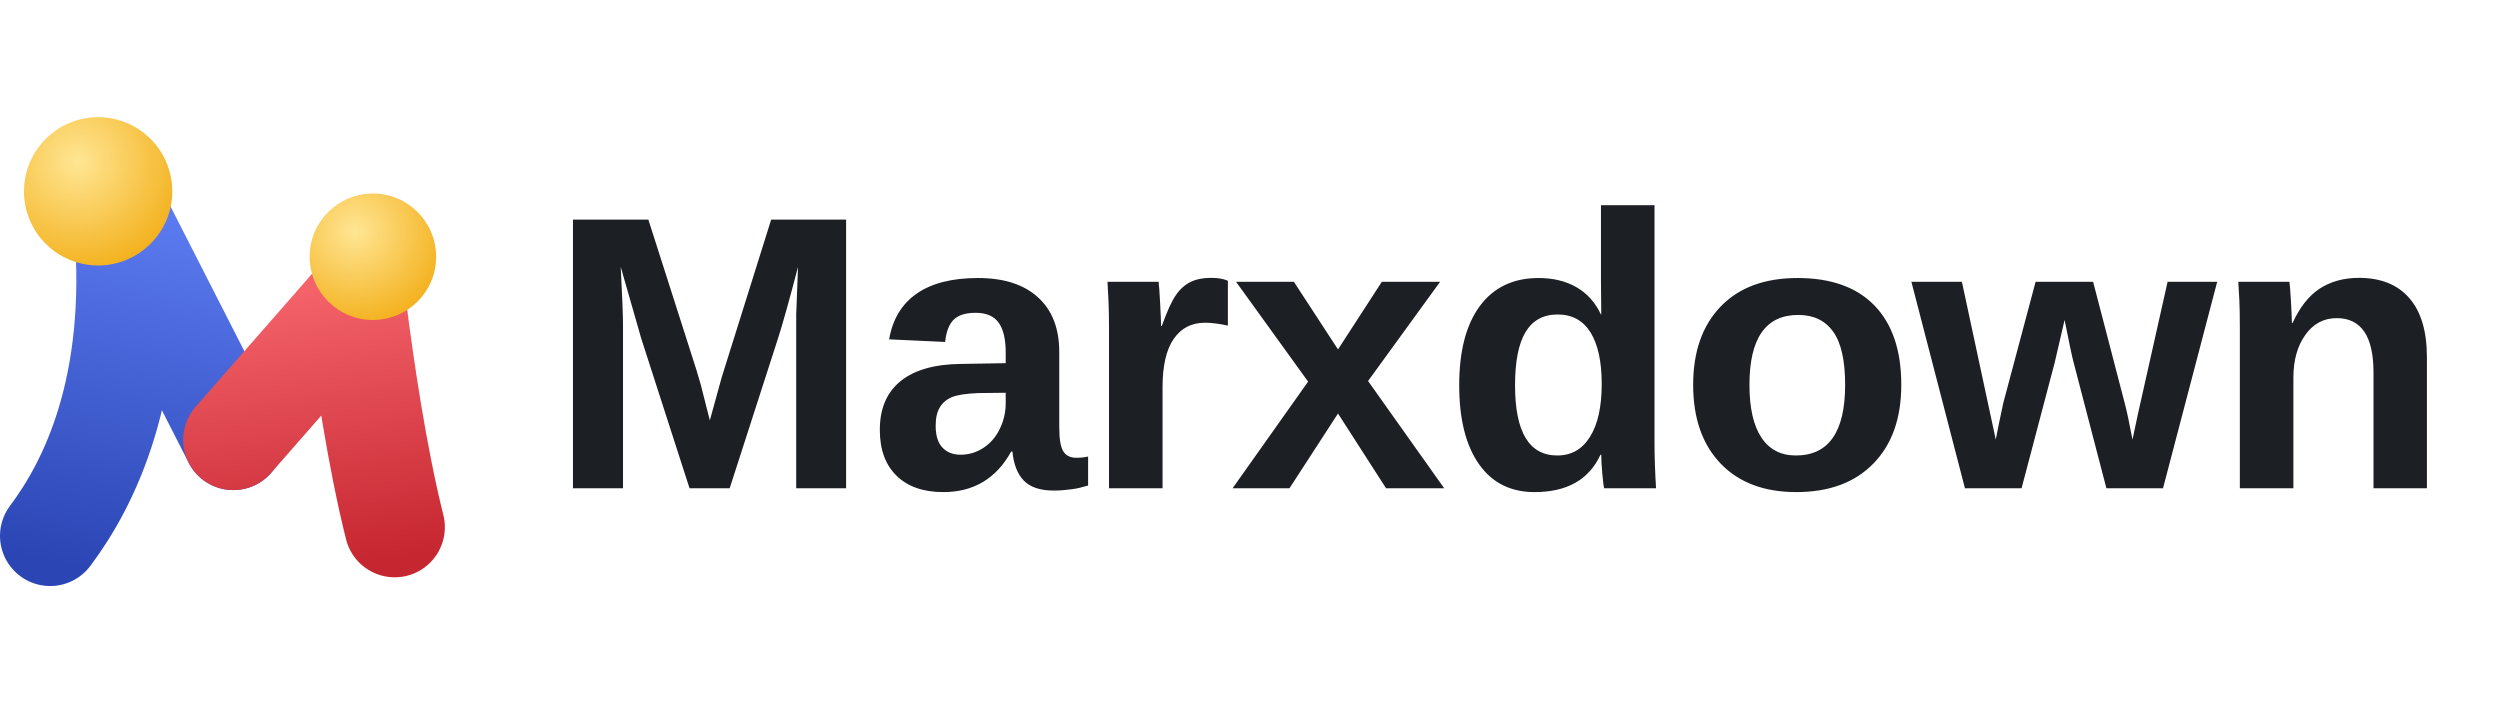
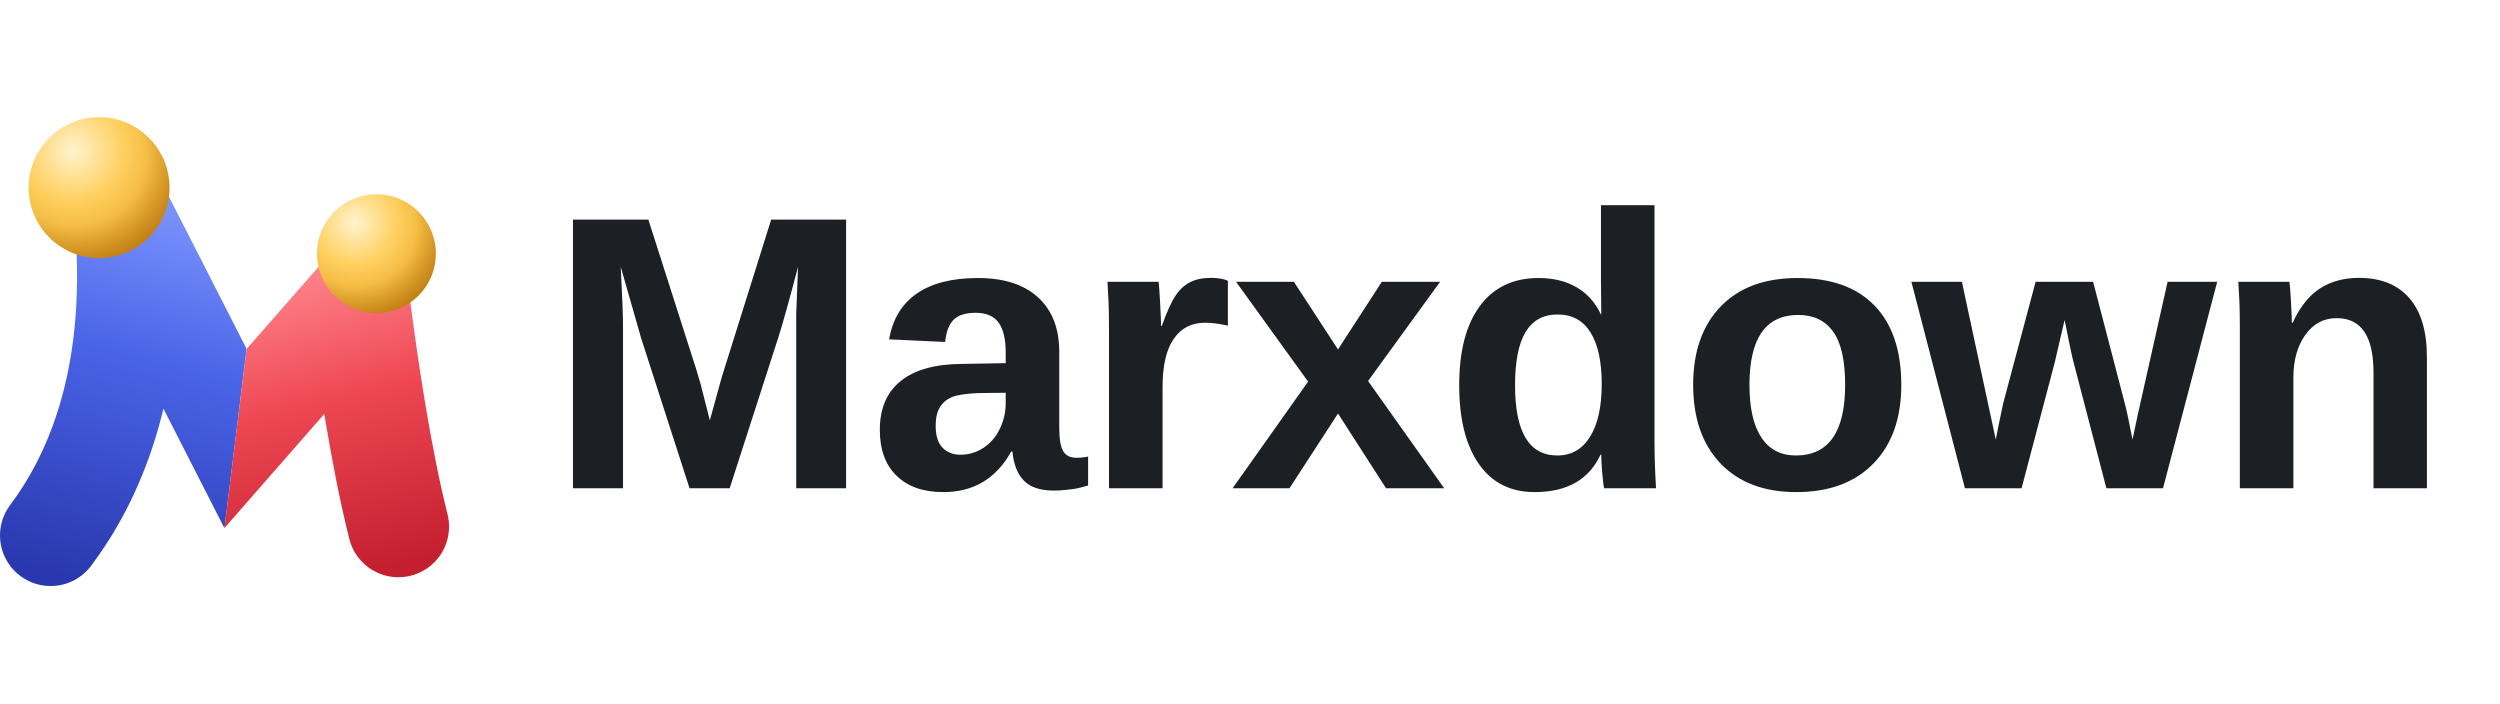
<svg xmlns="http://www.w3.org/2000/svg" viewBox="0 0 256 72" width="256" height="72" role="img" aria-label="Marxdown">
  <defs>
-     <linearGradient id="b" gradientUnits="userSpaceOnUse" x1="86" y1="48" x2="52" y2="212">
-       <stop offset="0" stop-color="#5b7bf0" />
-       <stop offset="1" stop-color="#2b45b4" />
+     <clipPath id="cw">
+       <path d="M185 -241 L 87 553 L -500 553 L -500 -241 Z" />
+     </clipPath>
+     <clipPath id="ce">
+       <path d="M185 -241 L 87 553 L 700 553 L 700 -241 Z" />
+     </clipPath>
+     <linearGradient id="b" gradientUnits="userSpaceOnUse" x1="92" y1="40" x2="46" y2="215">
+       <stop offset="0" stop-color="#7f97ff" />
+       <stop offset="0.42" stop-color="#4a64e8" />
+       <stop offset="1" stop-color="#2938ae" />
    </linearGradient>
-     <linearGradient id="r" gradientUnits="userSpaceOnUse" x1="192" y1="84" x2="210" y2="210">
-       <stop offset="0" stop-color="#f4626a" />
-       <stop offset="1" stop-color="#c62630" />
+     <linearGradient id="r" gradientUnits="userSpaceOnUse" x1="182" y1="78" x2="216" y2="212">
+       <stop offset="0" stop-color="#ff8189" />
+       <stop offset="0.42" stop-color="#ee4753" />
+       <stop offset="1" stop-color="#c31f2f" />
    </linearGradient>
-     <radialGradient id="y" cx="0.36" cy="0.3" r="0.82">
-       <stop offset="0" stop-color="#ffe694" />
-       <stop offset="1" stop-color="#f2ac12" />
+     <radialGradient id="y" cx="0.32" cy="0.24" r="0.9">
+       <stop offset="0" stop-color="#fff3cd" />
+       <stop offset="0.4" stop-color="#ffcf5e" />
+       <stop offset="1" stop-color="#dd9410" />
+     </radialGradient>
+     <radialGradient id="ysh" cx="0.33" cy="0.27" r="0.92">
+       <stop offset="0.55" stop-color="#6b3200" stop-opacity="0" />
+       <stop offset="1" stop-color="#6b3200" stop-opacity="0.42" />
    </radialGradient>
  </defs>
-   <g transform="translate(0 12) scale(0.2233) translate(-29 -8)">
-     <g fill="none" stroke-width="46" stroke-linecap="round" stroke-linejoin="round">
-       <path d="M52 200 C 70 176, 92 132, 86 58 L 136 156" stroke="url(#b)" />
-       <path d="M136 156 L 192 92 C 196 124, 202 164, 210 196" stroke="url(#r)" />
+   <g transform="translate(0 12) scale(0.2254) translate(-29 -10)">
+     <g clip-path="url(#cw)">
+       <path d="M52 200 C 70 176, 92 132, 86 58 L 163.3 209.5" fill="none" stroke="url(#b)" stroke-width="46" stroke-linecap="round" stroke-linejoin="round" />
    </g>
-     <circle cx="74" cy="42" r="34" fill="url(#y)" />
-     <circle cx="200" cy="72" r="29" fill="url(#y)" />
+     <g clip-path="url(#ce)">
+       <path d="M96.5 201.1 L 192 92 C 196 124, 202 164, 210 196" fill="none" stroke="url(#r)" stroke-width="46" stroke-linecap="round" stroke-linejoin="round" />
+     </g>
+     <circle cx="74" cy="42" r="32" fill="url(#y)" />
+     <circle cx="74" cy="42" r="32" fill="url(#ysh)" />
+     <circle cx="200" cy="72" r="27" fill="url(#y)" />
+     <circle cx="200" cy="72" r="27" fill="url(#ysh)" />
  </g>
  <text x="56" y="50" font-family="'Segoe UI Variable Display', 'Segoe UI', system-ui, -apple-system, 'Helvetica Neue', Arial, sans-serif" font-size="40" font-weight="650" letter-spacing="-0.4" fill="#1c2024">Marxdown</text>
</svg>
